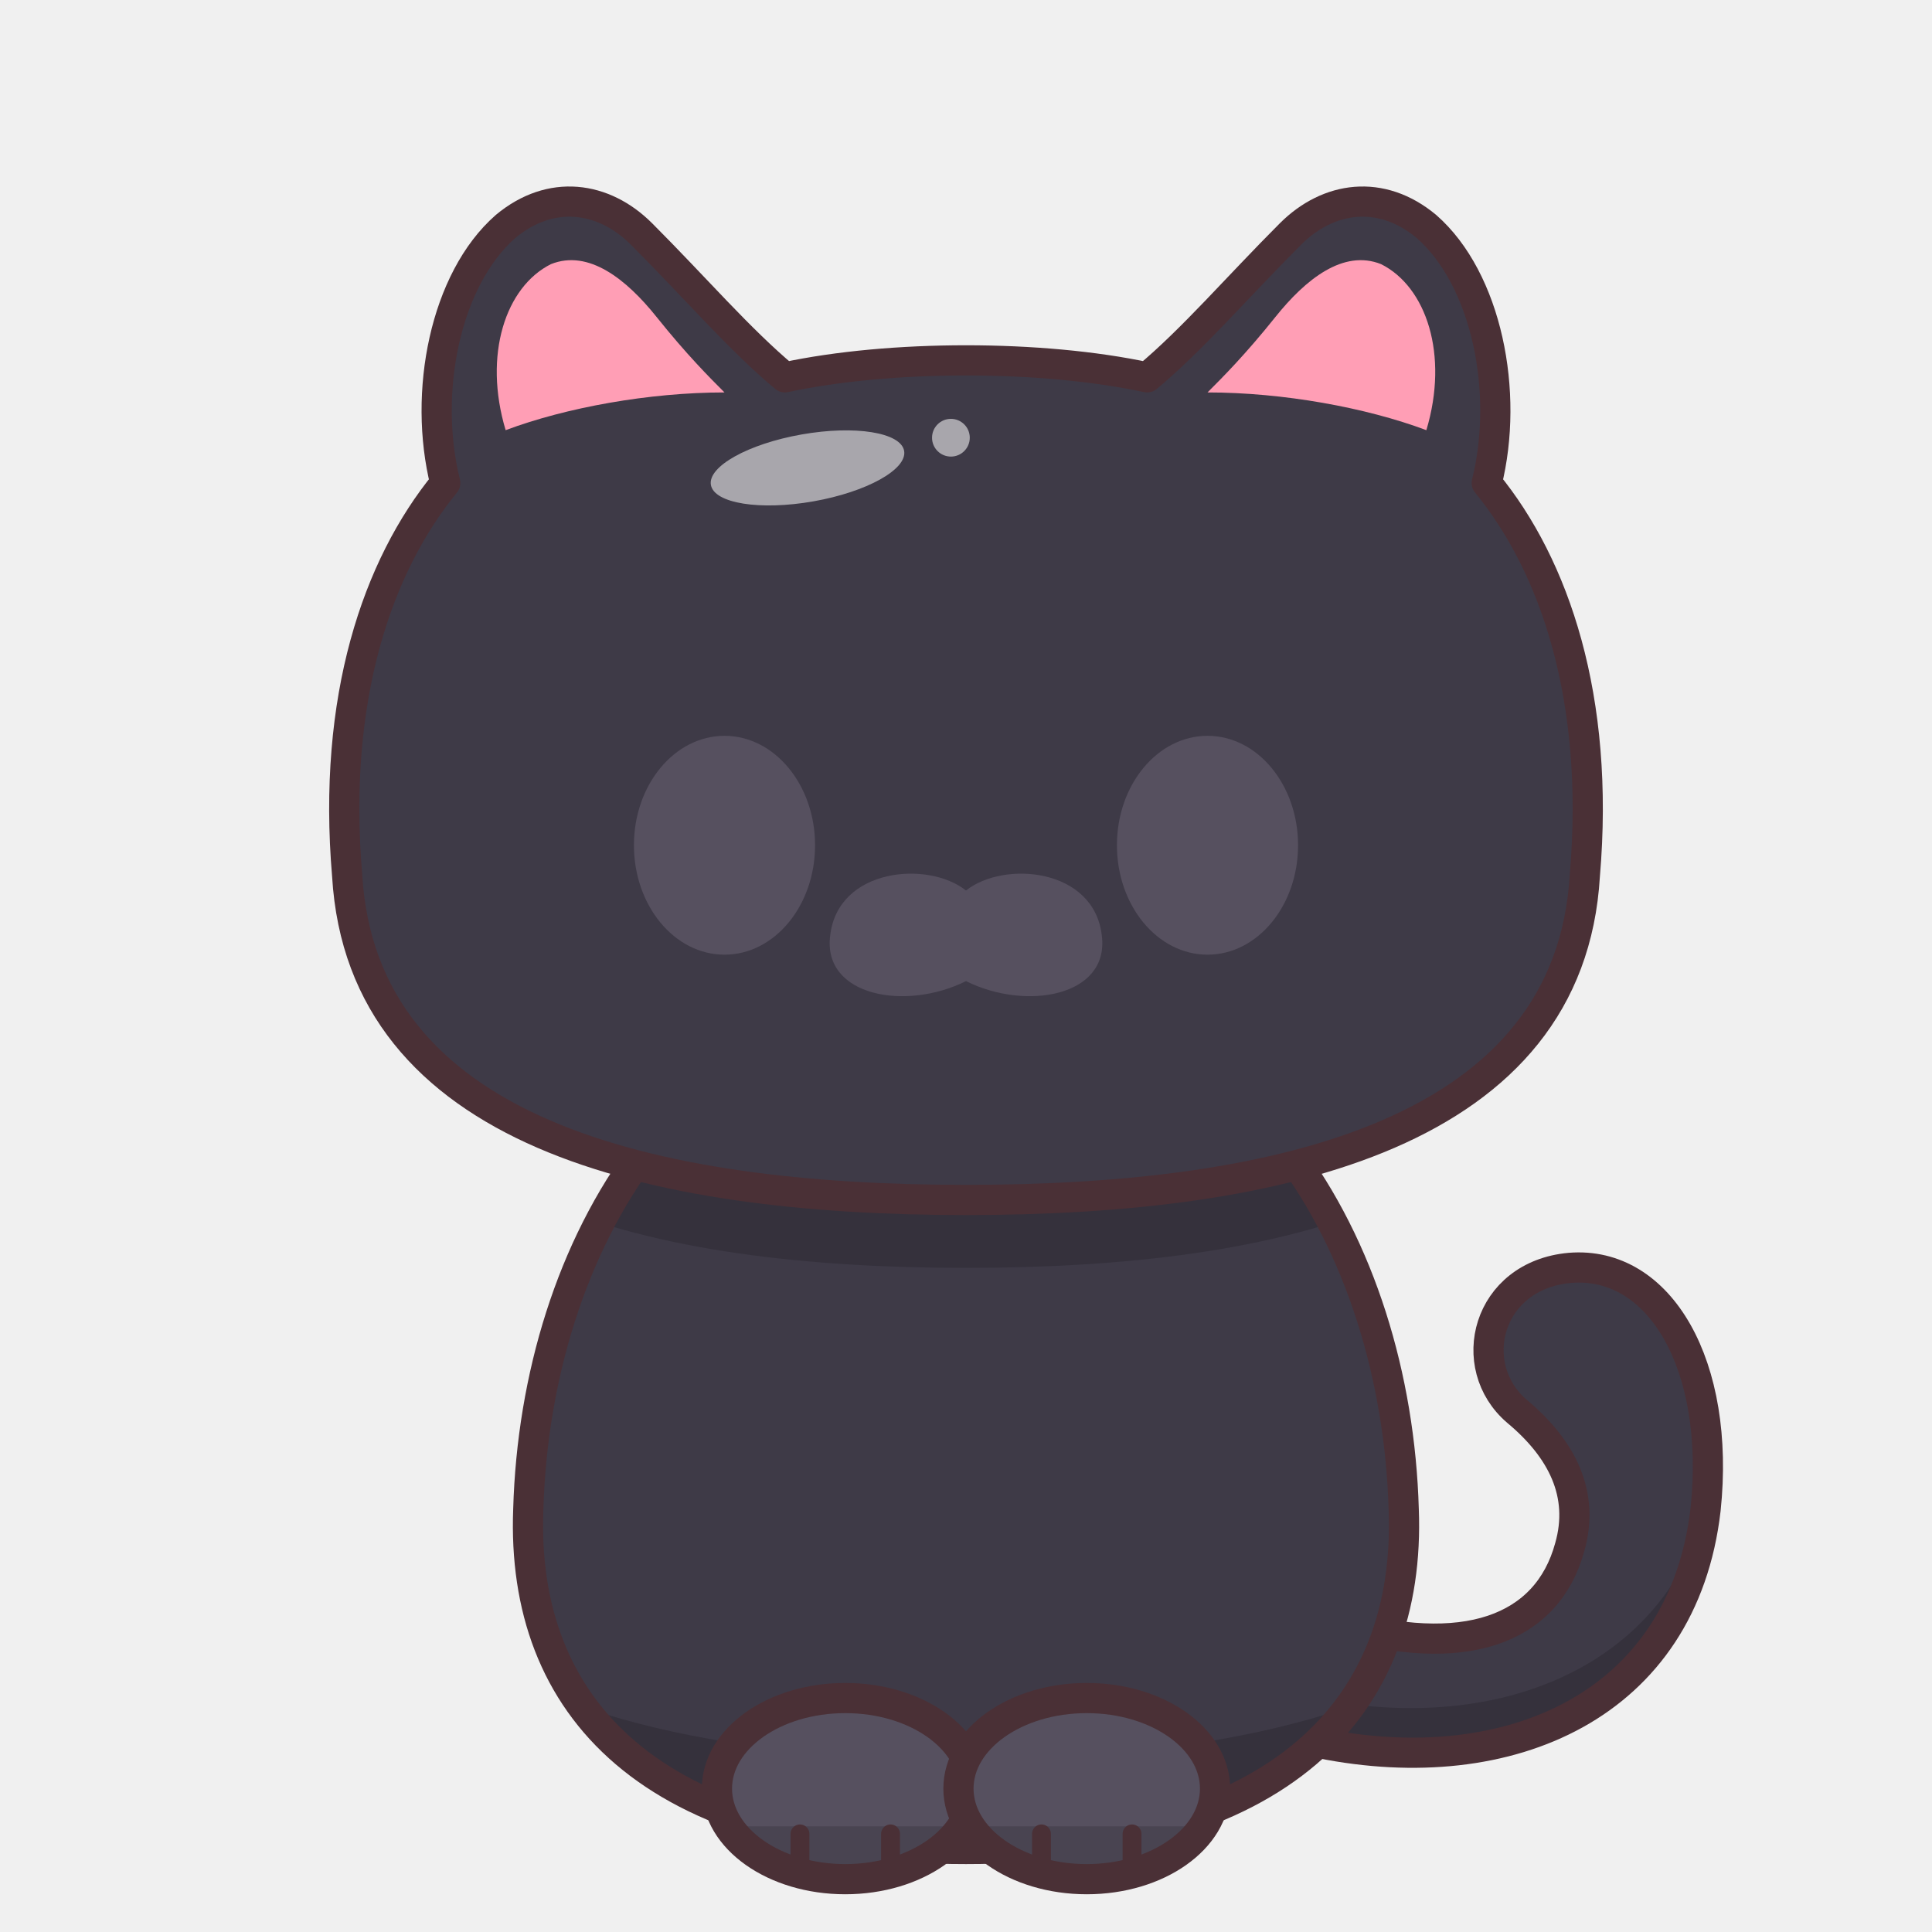
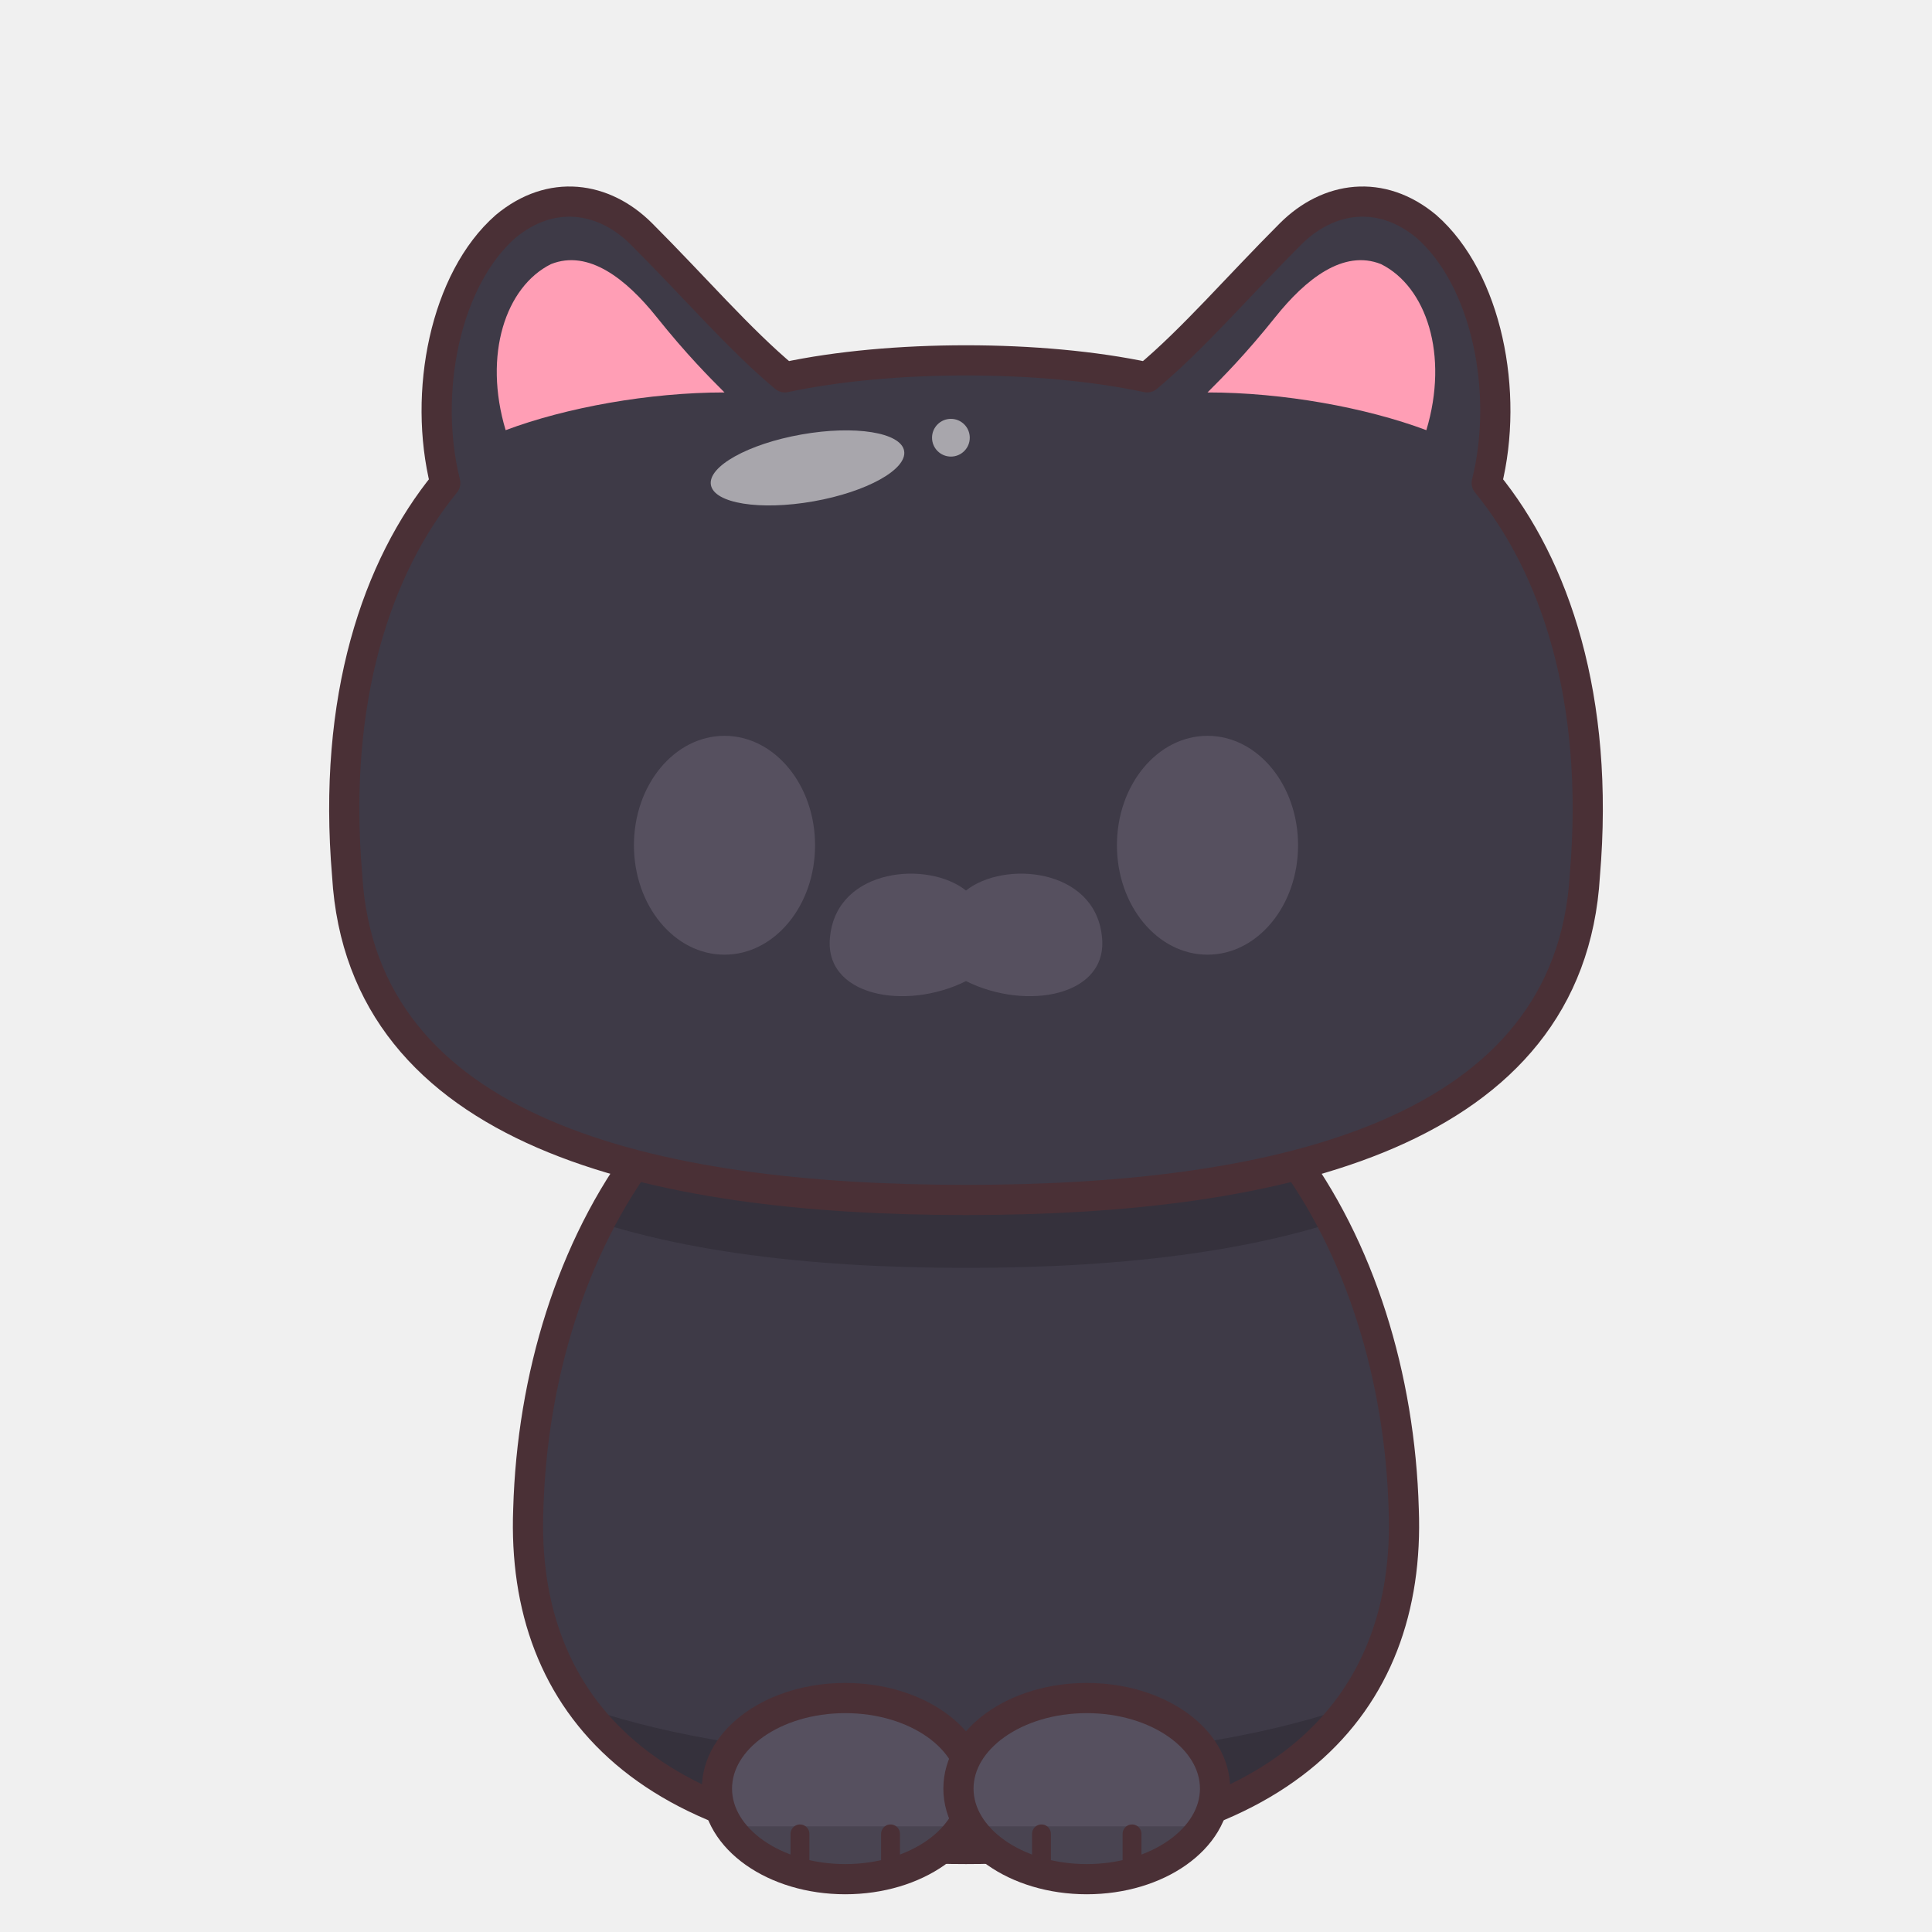
<svg xmlns="http://www.w3.org/2000/svg" viewBox="0 0 512 512" width="512" height="512">
  <defs>
    <path id="tail-shape" d="M350 462 C400 472 446 452 452 400 C456 362 440 334 416 336 C394 338 388 362 402 374 C414 384 420 396 416 410 C410 432 388 440 354 430 Z" />
    <path id="body-shape" d="M256 262 C330 262 370 330 372 400 C374 452 340 490 256 490 C172 490 138 452 140 400 C142 330 182 262 256 262 Z" />
    <ellipse id="paw-l-shape" cx="224" cy="474" rx="34" ry="24" />
    <ellipse id="paw-r-shape" cx="288" cy="474" rx="34" ry="24" />
    <path id="head-shape" d="M256 318 C172 318 96 300 92 232 C88 185 100 150 118 128 C112 104 118 74 134 60 C146 50 160 52 170 62 C184 76 196 90 208 100 C236 94 276 94 304 100 C316 90 328 76 342 62 C352 52 366 50 378 60 C394 74 400 104 394 128 C412 150 424 185 420 232 C416 300 340 318 256 318 Z" />
    <clipPath id="clip-tail">
      <use href="#tail-shape" />
    </clipPath>
    <clipPath id="clip-body">
      <use href="#body-shape" />
    </clipPath>
    <clipPath id="clip-paw-l">
      <use href="#paw-l-shape" />
    </clipPath>
    <clipPath id="clip-paw-r">
      <use href="#paw-r-shape" />
    </clipPath>
    <clipPath id="clip-head">
      <use href="#head-shape" />
    </clipPath>
  </defs>
  <g stroke-linejoin="round" stroke-linecap="round">
-     <g id="tail">
-       <use href="#tail-shape" fill="#3E3A47" />
-       <g clip-path="url(#clip-tail)">
-         <path class="shade" fill="#000" fill-opacity="0.15" d="M340 448 C392 462 440 444 452 400 L470 400 L470 500 L330 500 Z" />
-       </g>
-       <use href="#tail-shape" fill="none" stroke="#4A3036" stroke-width="8" />
-     </g>
    <g id="body">
      <use href="#body-shape" fill="#3E3A47" />
      <g clip-path="url(#clip-body)">
        <use class="shade" href="#head-shape" fill="#000" fill-opacity="0.15" transform="translate(0 18)" />
        <path class="shade" fill="#000" fill-opacity="0.15" d="M120 432 C160 478 352 478 392 432 L400 520 L112 520 Z" />
      </g>
      <use href="#body-shape" fill="none" stroke="#4A3036" stroke-width="8" />
    </g>
    <g id="paw-l">
      <use href="#paw-l-shape" fill="#56505F" />
      <g clip-path="url(#clip-paw-l)">
        <rect class="shade" fill="#000" fill-opacity="0.15" x="180" y="484" width="90" height="20" />
      </g>
      <use href="#paw-l-shape" fill="none" stroke="#4A3036" stroke-width="8" />
      <path fill="none" stroke="#4A3036" stroke-width="5" d="M212 496 L212 486 M236 496 L236 486" />
    </g>
    <g id="paw-r">
      <use href="#paw-r-shape" fill="#56505F" />
      <g clip-path="url(#clip-paw-r)">
        <rect class="shade" fill="#000" fill-opacity="0.15" x="244" y="484" width="90" height="20" />
      </g>
      <use href="#paw-r-shape" fill="none" stroke="#4A3036" stroke-width="8" />
      <path fill="none" stroke="#4A3036" stroke-width="5" d="M276 496 L276 486 M300 496 L300 486" />
    </g>
    <g id="head">
      <use href="#head-shape" fill="#3E3A47" />
      <g clip-path="url(#clip-head)">
        <ellipse fill="#56505F" cx="192" cy="224" rx="24" ry="29" />
        <ellipse fill="#56505F" cx="320" cy="224" rx="24" ry="29" />
        <path fill="#56505F" d="M256 236 C266 228 290 230 292 248 C294 264 272 268 256 260 C240 268 218 264 220 248 C222 230 246 228 256 236 Z" />
      </g>
      <path fill="#FF9EB5" d="M134 114 C128 94 134 76 146 70 C156 66 166 74 174 84 C182 94 188 100 192 104 C172 104 150 108 134 114 Z" />
      <path fill="#FF9EB5" d="M378 114 C384 94 378 76 366 70 C356 66 346 74 338 84 C330 94 324 100 320 104 C340 104 362 108 378 114 Z" />
      <ellipse fill="#FFFFFF" fill-opacity="0.55" cx="214" cy="124" rx="26" ry="9" transform="rotate(-10 214 124)" />
      <circle fill="#FFFFFF" fill-opacity="0.55" cx="252" cy="116" r="5" />
      <use href="#head-shape" fill="none" stroke="#4A3036" stroke-width="8" />
    </g>
  </g>
</svg>
